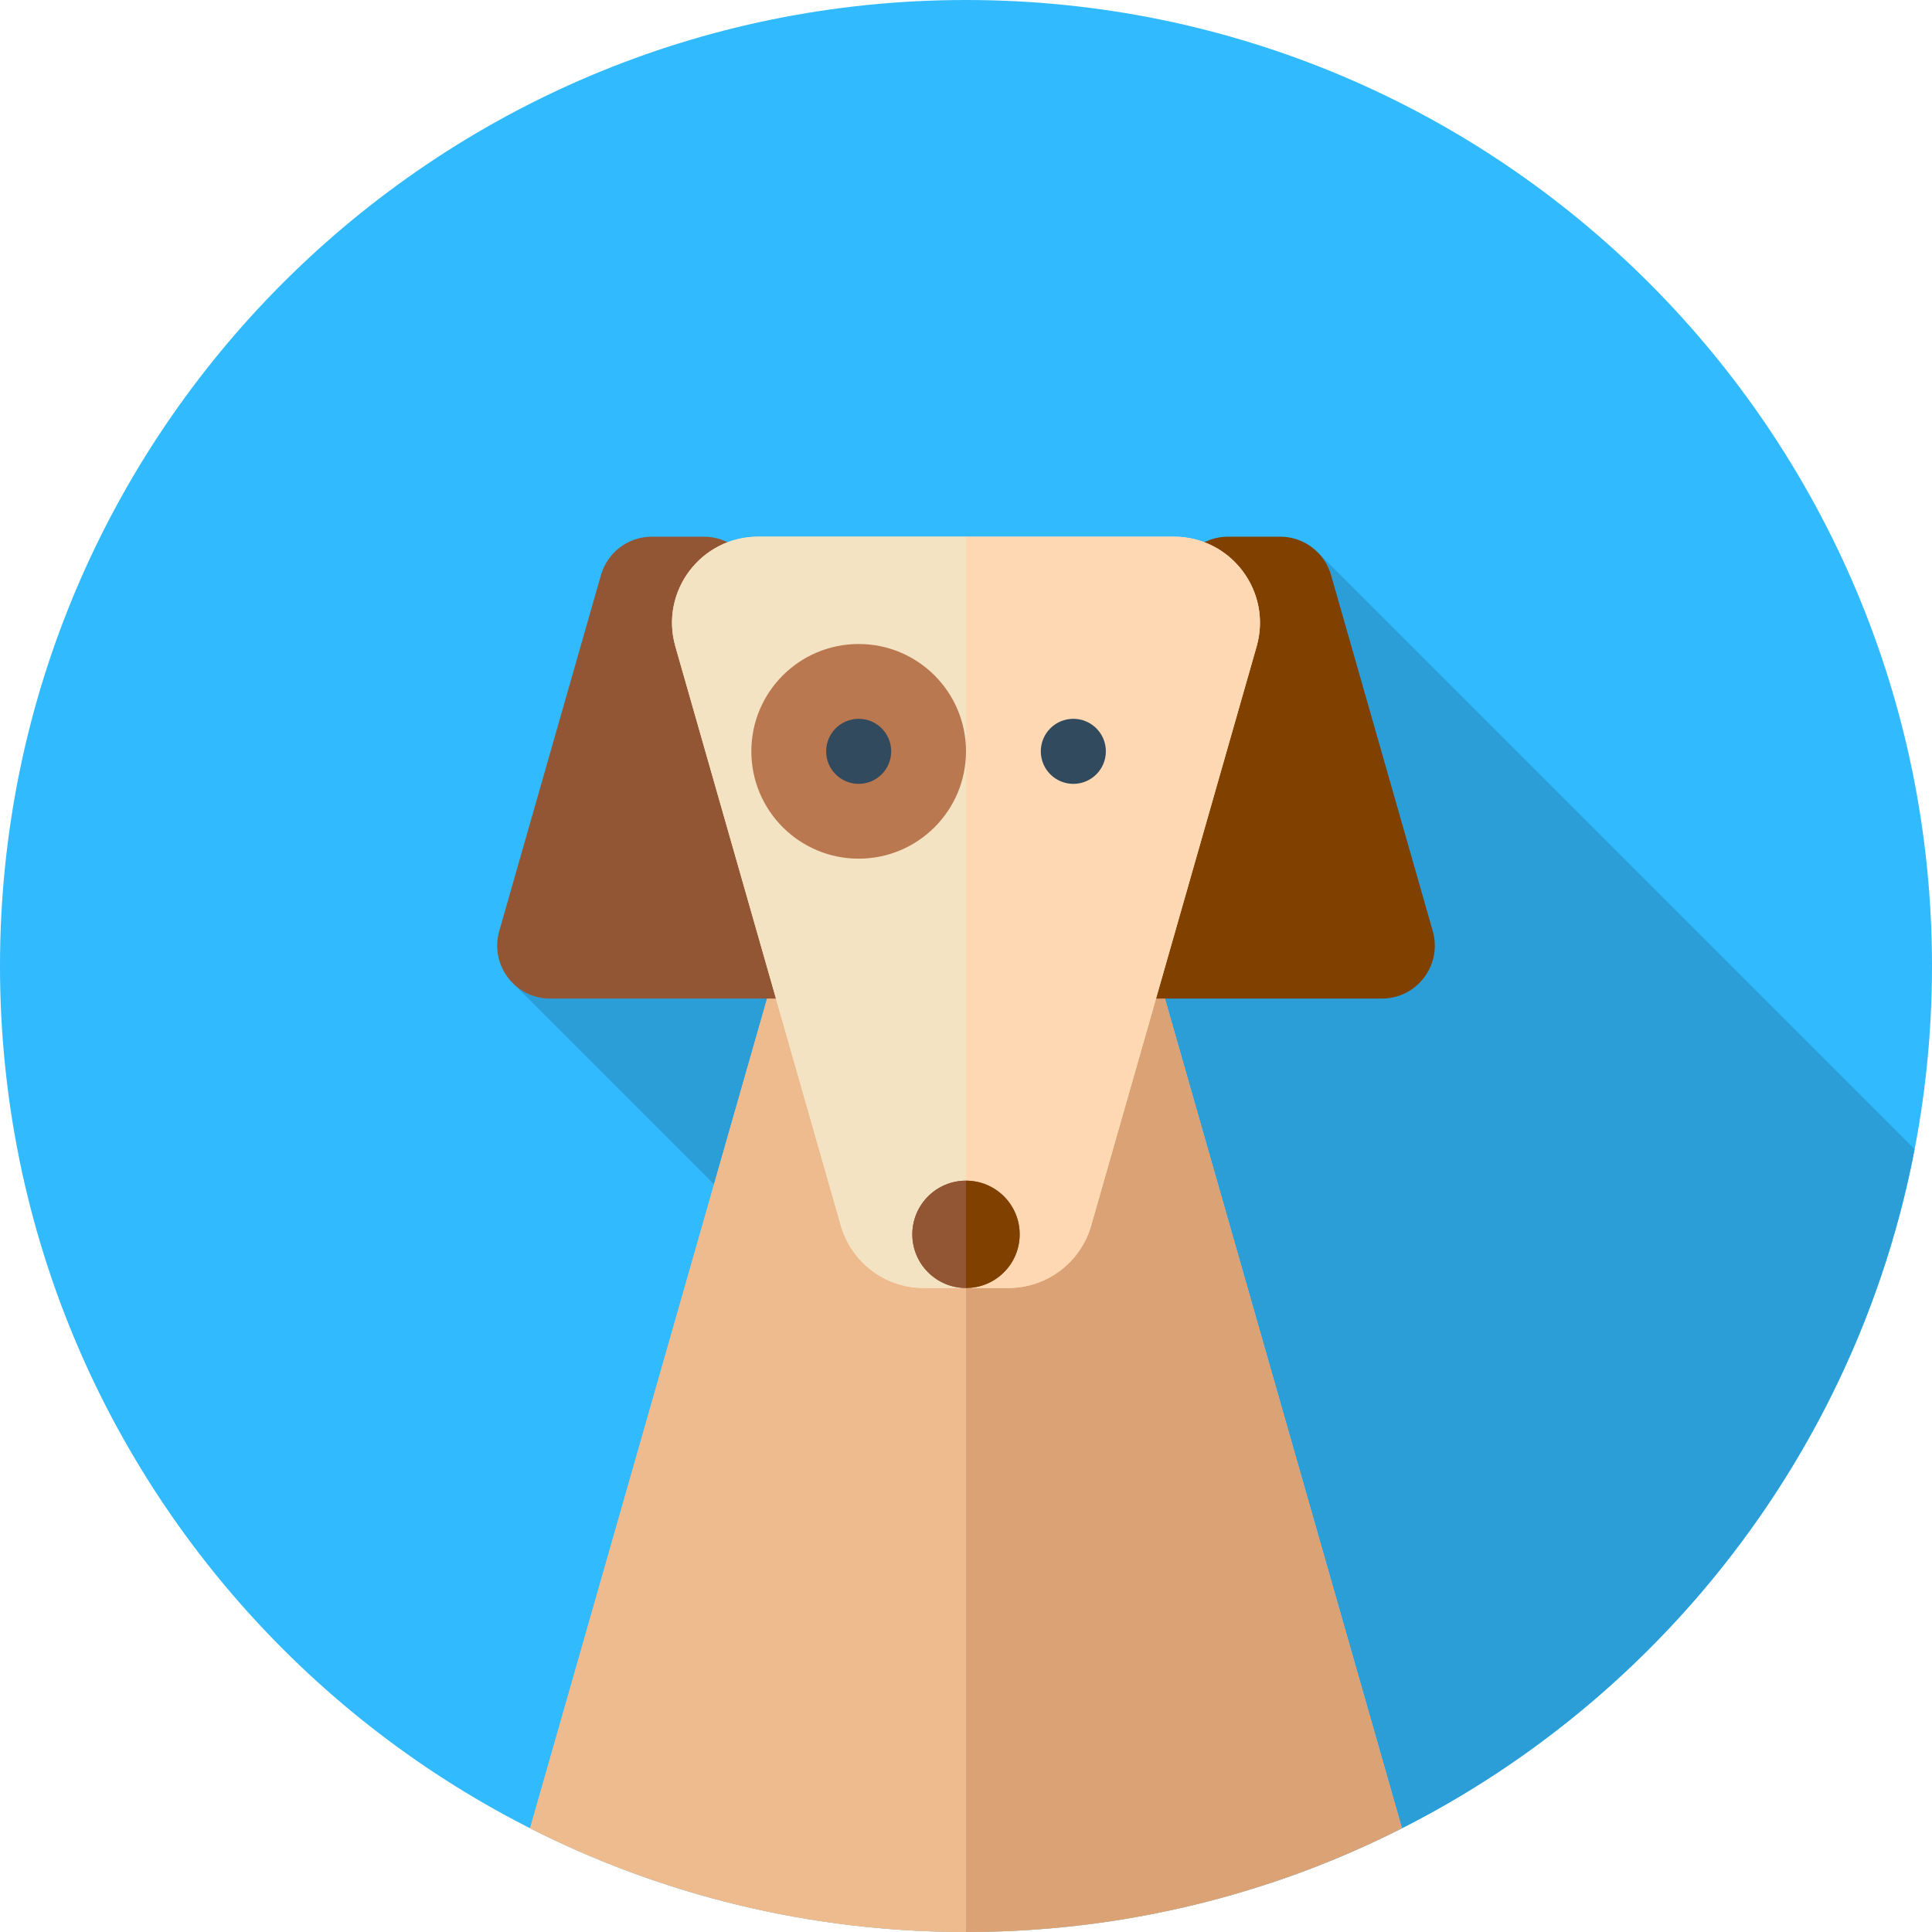
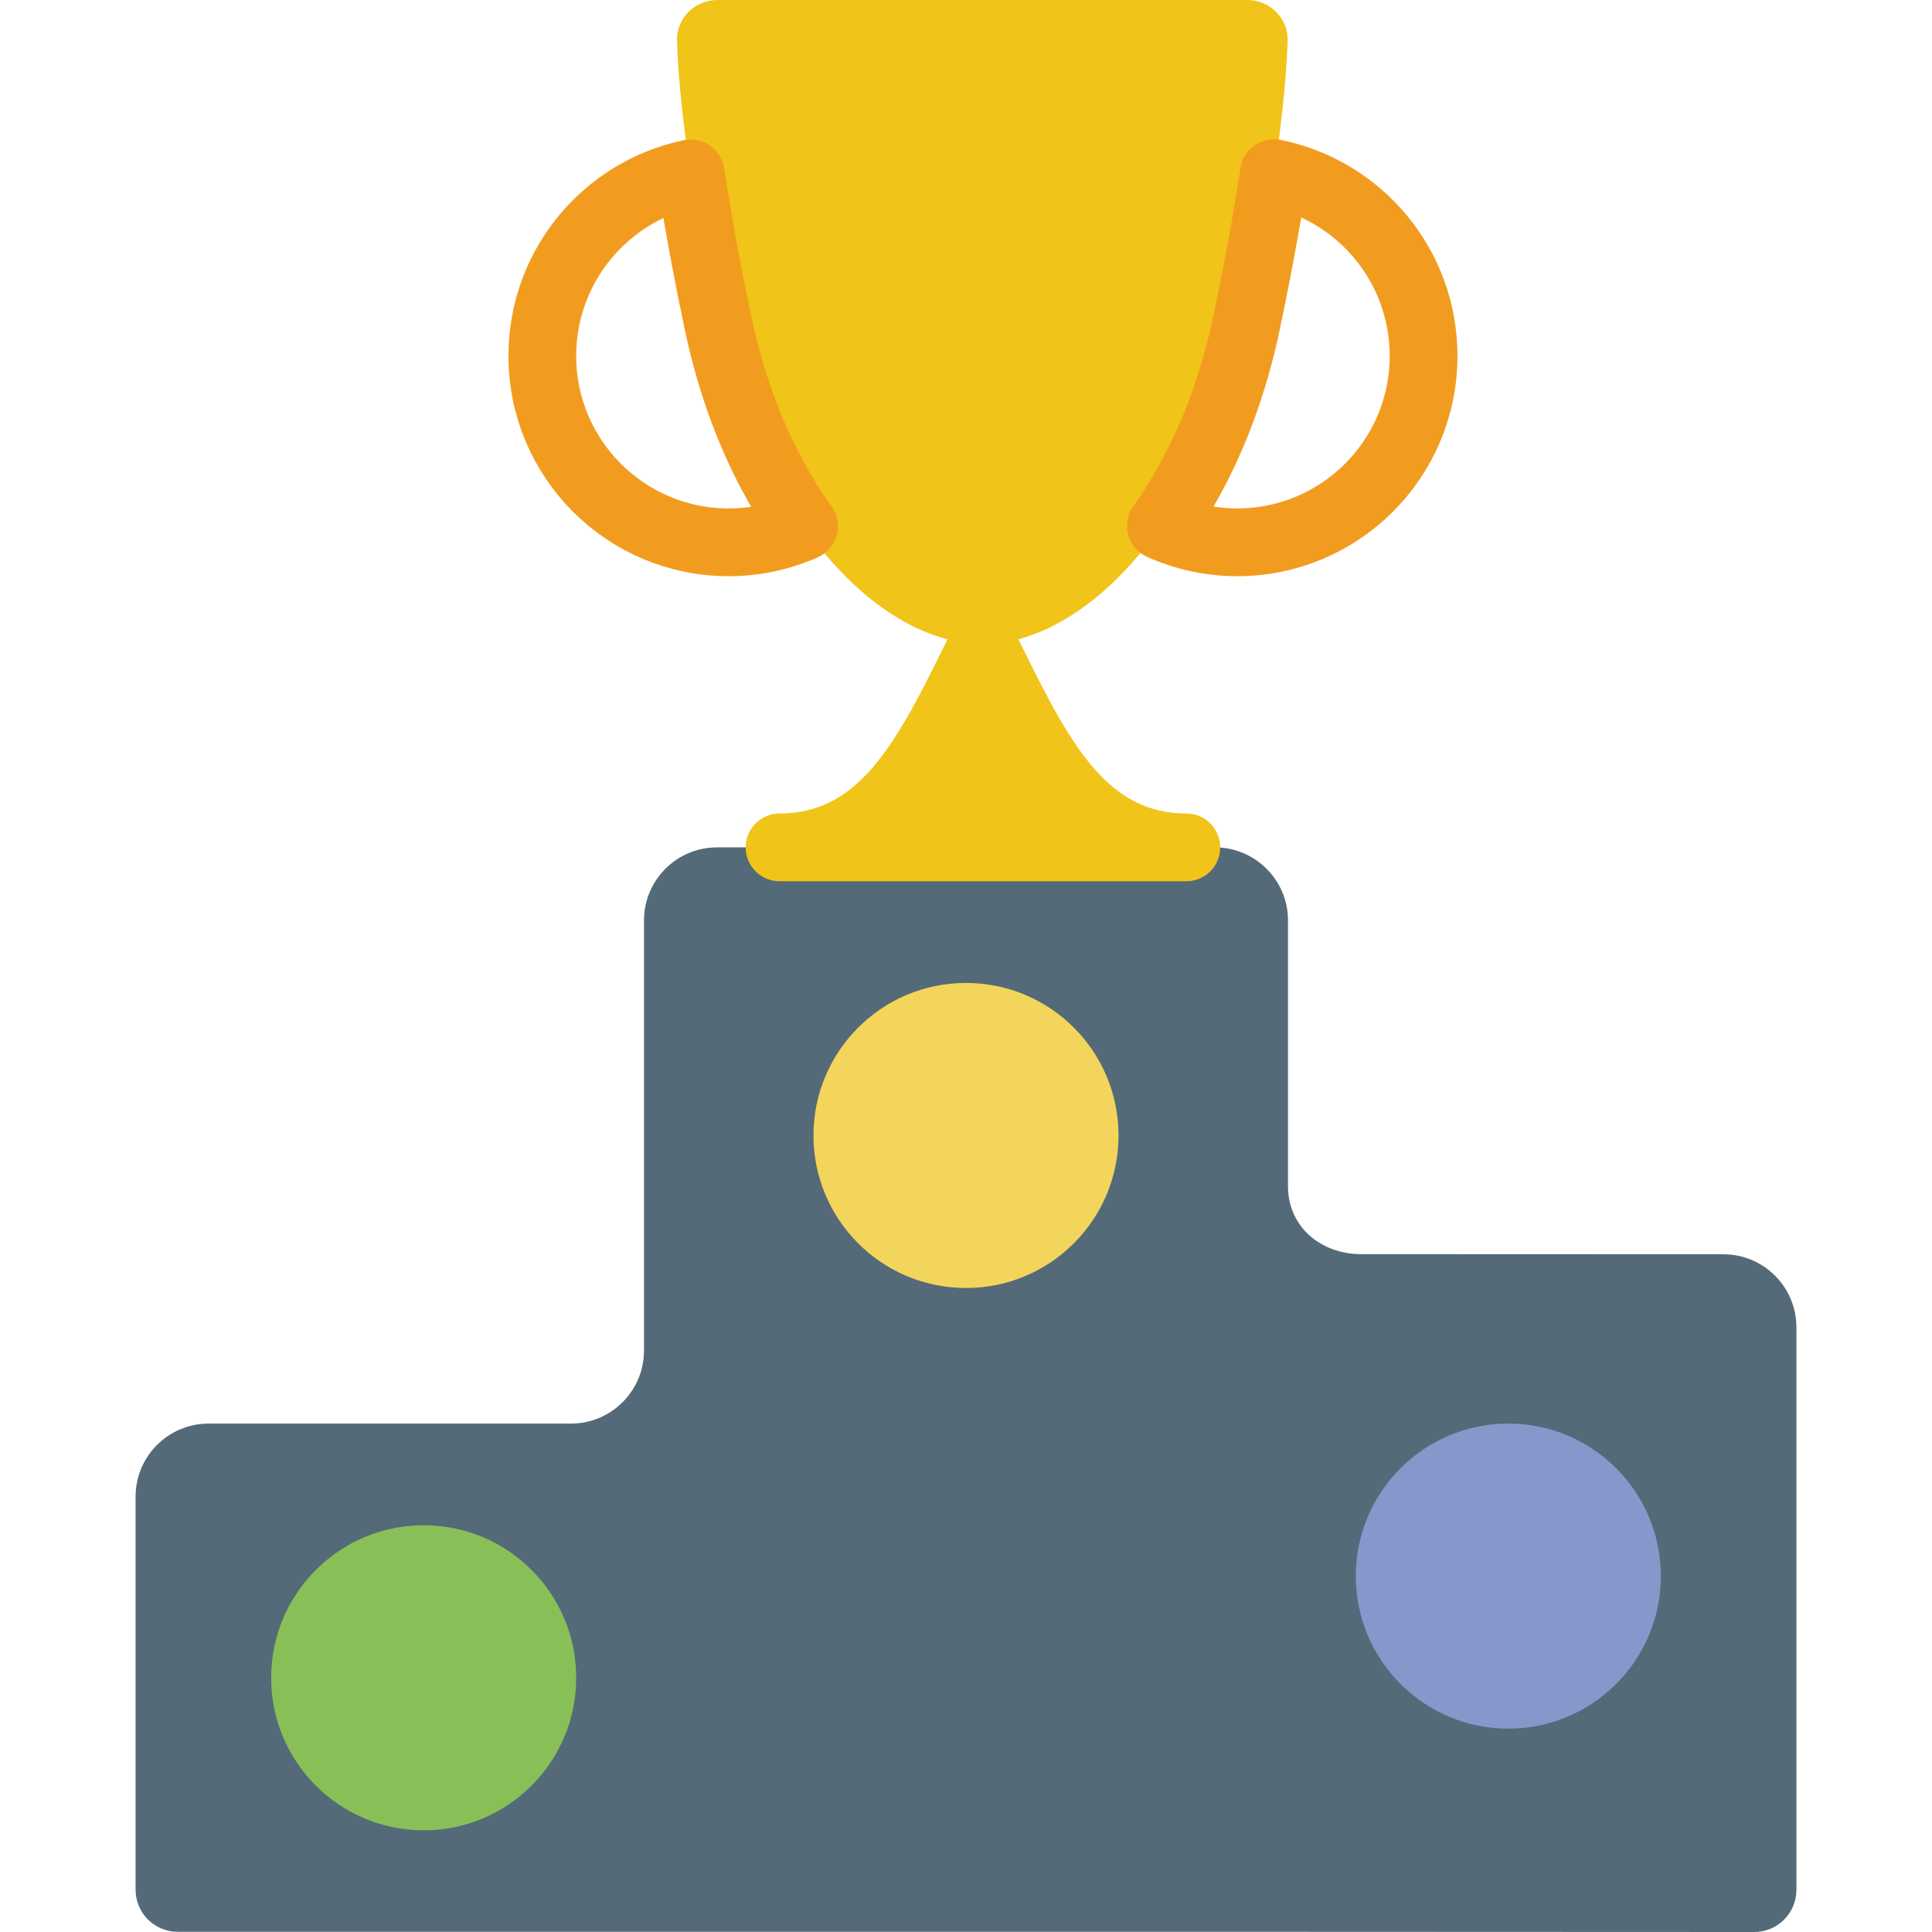
- <svg xmlns="http://www.w3.org/2000/svg" version="1.1" id="Layer_1" x="0px" y="0px" viewBox="0 0 512 512" style="enable-background:new 0 0 512 512;" xml:space="preserve">
-   <circle style="fill:#31BAFD;" cx="256" cy="256" r="256" />
-   <path style="fill:#2B9ED8;" d="M507.382,304.549L349.367,146.532l-111.271,77.771L135.92,260.546l80.029,80.029l120.729,158.437  C423.589,470.175,489.82,396.019,507.382,304.549z" />
-   <g>
-     <path style="fill:#EDBB8E;" d="M256,512c41.572,0,80.822-9.918,115.533-27.503l-65.334-228.669   c-4.237-14.829-17.792-25.054-33.214-25.054h-33.968c-15.424,0-28.977,10.224-33.214,25.054l-65.336,228.669   C175.176,502.081,214.428,512,256,512z" />
-     <path style="fill:#EDBB8E;" d="M239.016,230.772c-15.424,0-28.977,10.224-33.214,25.054l-65.336,228.671   C175.176,502.081,214.428,512,256,512l0,0V230.772H239.016z" />
-   </g>
-   <path style="fill:#DBA375;" d="M306.198,255.828c-4.237-14.829-17.792-25.054-33.214-25.054H256V512  c41.572,0,80.822-9.918,115.531-27.503L306.198,255.828z" />
-   <path style="fill:#935635;" d="M172.754,142.222h13.802c6.266,0,11.774,4.155,13.495,10.18l26.955,94.342  c2.562,8.966-4.17,17.891-13.495,17.891h-67.712c-9.325,0-16.056-8.925-13.495-17.891l26.955-94.342  C160.982,146.377,166.488,142.222,172.754,142.222z" />
-   <path style="fill:#804000;" d="M325.444,142.222h13.802c6.266,0,11.774,4.155,13.495,10.18l26.955,94.342  c2.562,8.966-4.17,17.891-13.495,17.891h-67.712c-9.325,0-16.056-8.925-13.495-17.891l26.955-94.342  C313.67,146.377,319.178,142.222,325.444,142.222z" />
-   <g>
-     <path style="fill:#F4E3C3;" d="M267.224,341.333h-22.449c-10.193,0-19.151-6.758-21.95-16.558l-43.844-153.452   c-4.167-14.584,6.784-29.101,21.95-29.101h110.135c15.167,0,26.117,14.517,21.95,29.101l-43.844,153.452   C286.375,334.576,277.418,341.333,267.224,341.333z" />
-     <path style="fill:#F4E3C3;" d="M200.932,142.222c-15.167,0-26.117,14.517-21.95,29.101l43.844,153.452   c2.8,9.8,11.759,16.558,21.95,16.558H256V142.222H200.932z" />
-   </g>
-   <path style="fill:#FED8B2;" d="M311.068,142.222H256v199.111h11.224c10.193,0,19.151-6.756,21.951-16.558l43.844-153.452  C337.186,156.739,326.235,142.222,311.068,142.222z" />
-   <circle style="fill:#B97850;" cx="227.556" cy="199.111" r="28.444" />
-   <g>
-     <circle style="fill:#324A5E;" cx="227.556" cy="199.111" r="8.62" />
-     <circle style="fill:#324A5E;" cx="284.444" cy="199.111" r="8.62" />
-   </g>
-   <g>
-     <circle style="fill:#935635;" cx="256" cy="327.111" r="14.222" />
-     <path style="fill:#935635;" d="M256,312.889c-7.854,0-14.222,6.368-14.222,14.222c0,7.854,6.368,14.222,14.222,14.222l0,0V312.889   L256,312.889z" />
-   </g>
-   <path style="fill:#804000;" d="M270.222,327.111c0-7.854-6.366-14.222-14.222-14.222v28.444  C263.856,341.333,270.222,334.965,270.222,327.111z" />
+ <svg xmlns="http://www.w3.org/2000/svg" version="1.1" id="Capa_1" x="0px" y="0px" viewBox="0 0 57 57" style="enable-background:new 0 0 57 57;" xml:space="preserve">
+   <path style="fill:#546A79;" d="M38,35v-7.845c0-1.19-0.967-2.155-2.157-2.155H21.155C19.965,25,19,25.965,19,27.156v12.689  C19,41.035,18.035,42,16.844,42H6.155C4.965,42,4,42.965,4,44.156v11.596c0,0.686,0.556,1.242,1.242,1.242h14.755h16.997L51.757,57  C52.443,57,53,56.444,53,55.757V39.161c0-1.19-0.964-2.156-2.155-2.156l-10.69-0.004C38.965,37,38,36.19,38,35z" />
+   <circle style="fill:#F3D55B;" cx="28.5" cy="33.5" r="4.5" />
+   <circle style="fill:#8697CB;" cx="44.5" cy="46.5" r="4.5" />
+   <circle style="fill:#88C057;" cx="12.5" cy="49.5" r="4.5" />
+   <path style="fill:#F0C419;" d="M34.839,14.611c0.934-1.563,1.556-3.287,1.934-5.068c0.456-2.152,1.127-5.692,1.217-8.335  C38.012,0.544,37.465,0,36.801,0h-7.82h-7.82c-0.664,0-1.211,0.544-1.189,1.208c0.089,2.643,0.761,6.183,1.217,8.335  c0.378,1.781,0.999,3.505,1.934,5.068c1.79,2.994,3.69,3.95,4.83,4.253l-0.177,0.36C26.357,22.109,25.26,24,23,24  c-0.553,0-1,0.447-1,1s0.447,1,1,1h12c0.553,0,1-0.447,1-1s-0.447-1-1-1c-2.26,0-3.357-1.891-4.774-4.776l-0.179-0.362  C31.177,18.555,33.055,17.595,34.839,14.611z" />
+   <path style="fill:none;stroke:#F29C1F;stroke-width:2;stroke-linecap:round;stroke-linejoin:round;stroke-miterlimit:10;" d="  M37.586,5.108c-0.249,1.644-0.562,3.25-0.813,4.435c-0.378,1.781-0.999,3.505-1.934,5.068c-0.196,0.327-0.392,0.624-0.589,0.905  C34.938,15.824,35.697,16,36.5,16c3.038,0,5.5-2.462,5.5-5.5C42,7.834,40.103,5.613,37.586,5.108z" />
+   <path style="fill:none;stroke:#F29C1F;stroke-width:2;stroke-linecap:round;stroke-linejoin:round;stroke-miterlimit:10;" d="  M23.121,14.611c-0.934-1.563-1.556-3.287-1.934-5.068c-0.251-1.183-0.564-2.786-0.812-4.427C17.877,5.635,16,7.848,16,10.5  c0,3.038,2.462,5.5,5.5,5.5c0.791,0,1.542-0.17,2.221-0.471C23.521,15.245,23.32,14.943,23.121,14.611z" />
  <g>
</g>
  <g>
</g>
  <g>
</g>
  <g>
</g>
  <g>
</g>
  <g>
</g>
  <g>
</g>
  <g>
</g>
  <g>
</g>
  <g>
</g>
  <g>
</g>
  <g>
</g>
  <g>
</g>
  <g>
</g>
  <g>
</g>
</svg>
